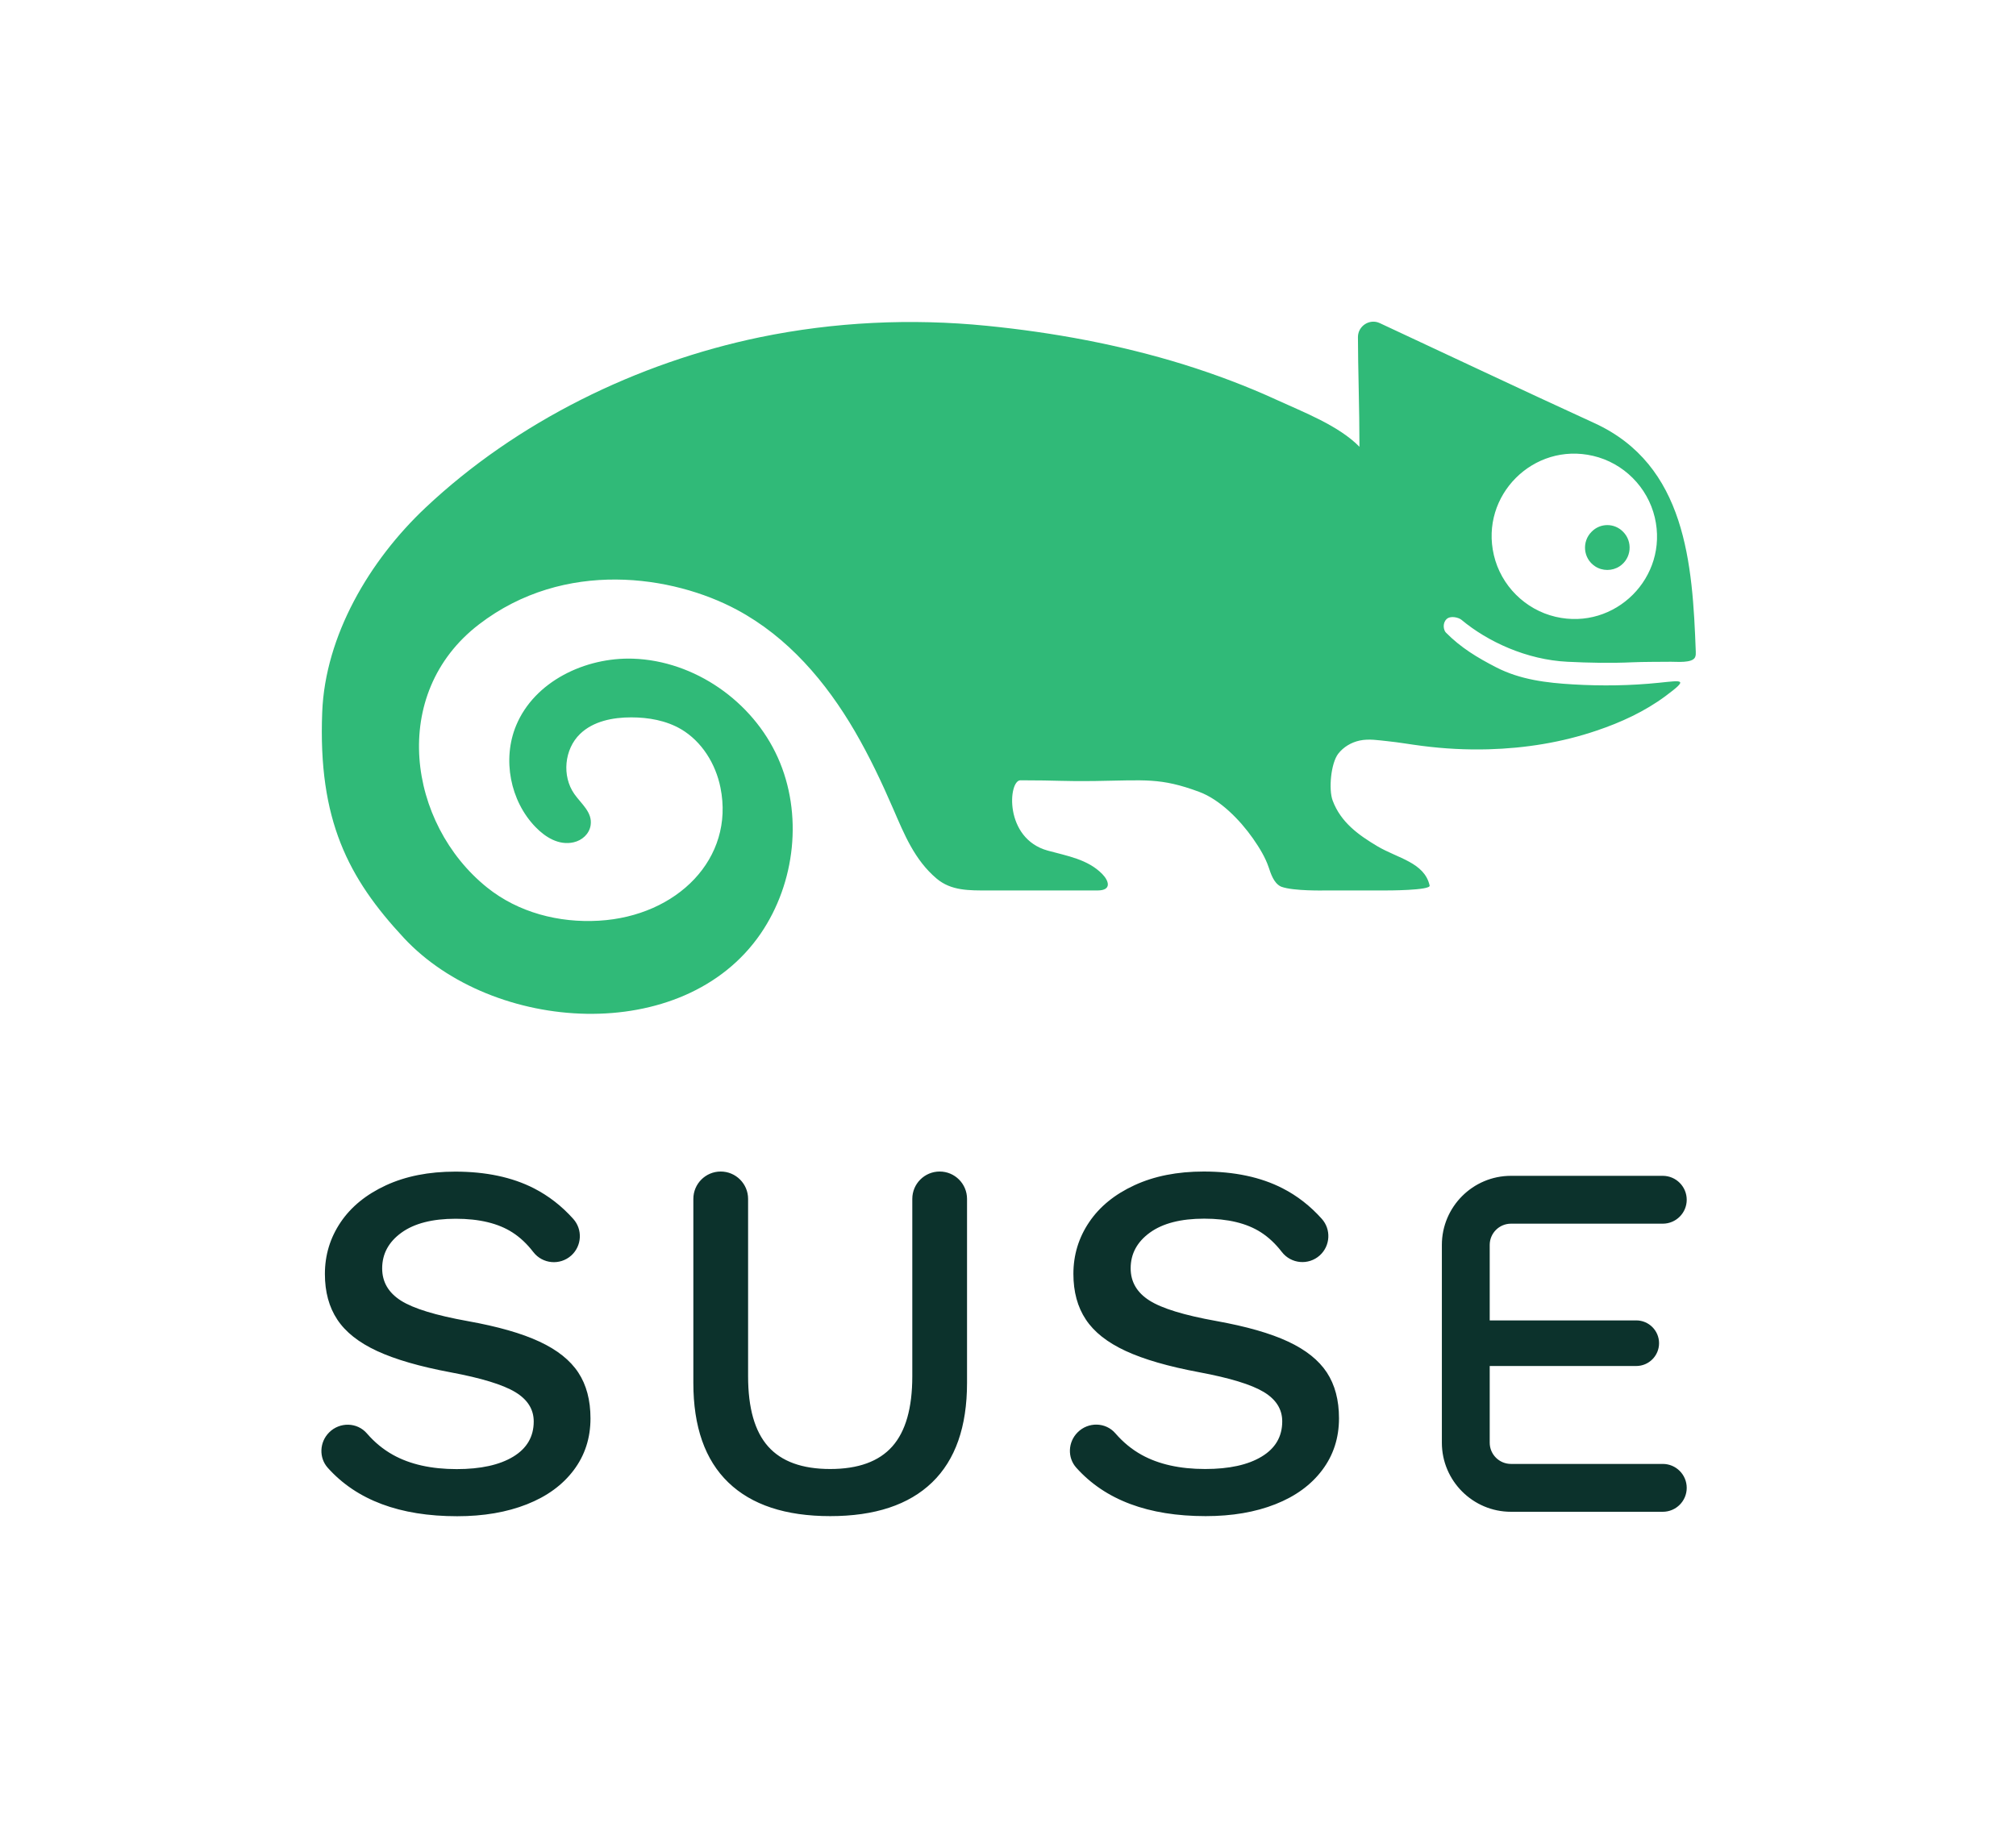
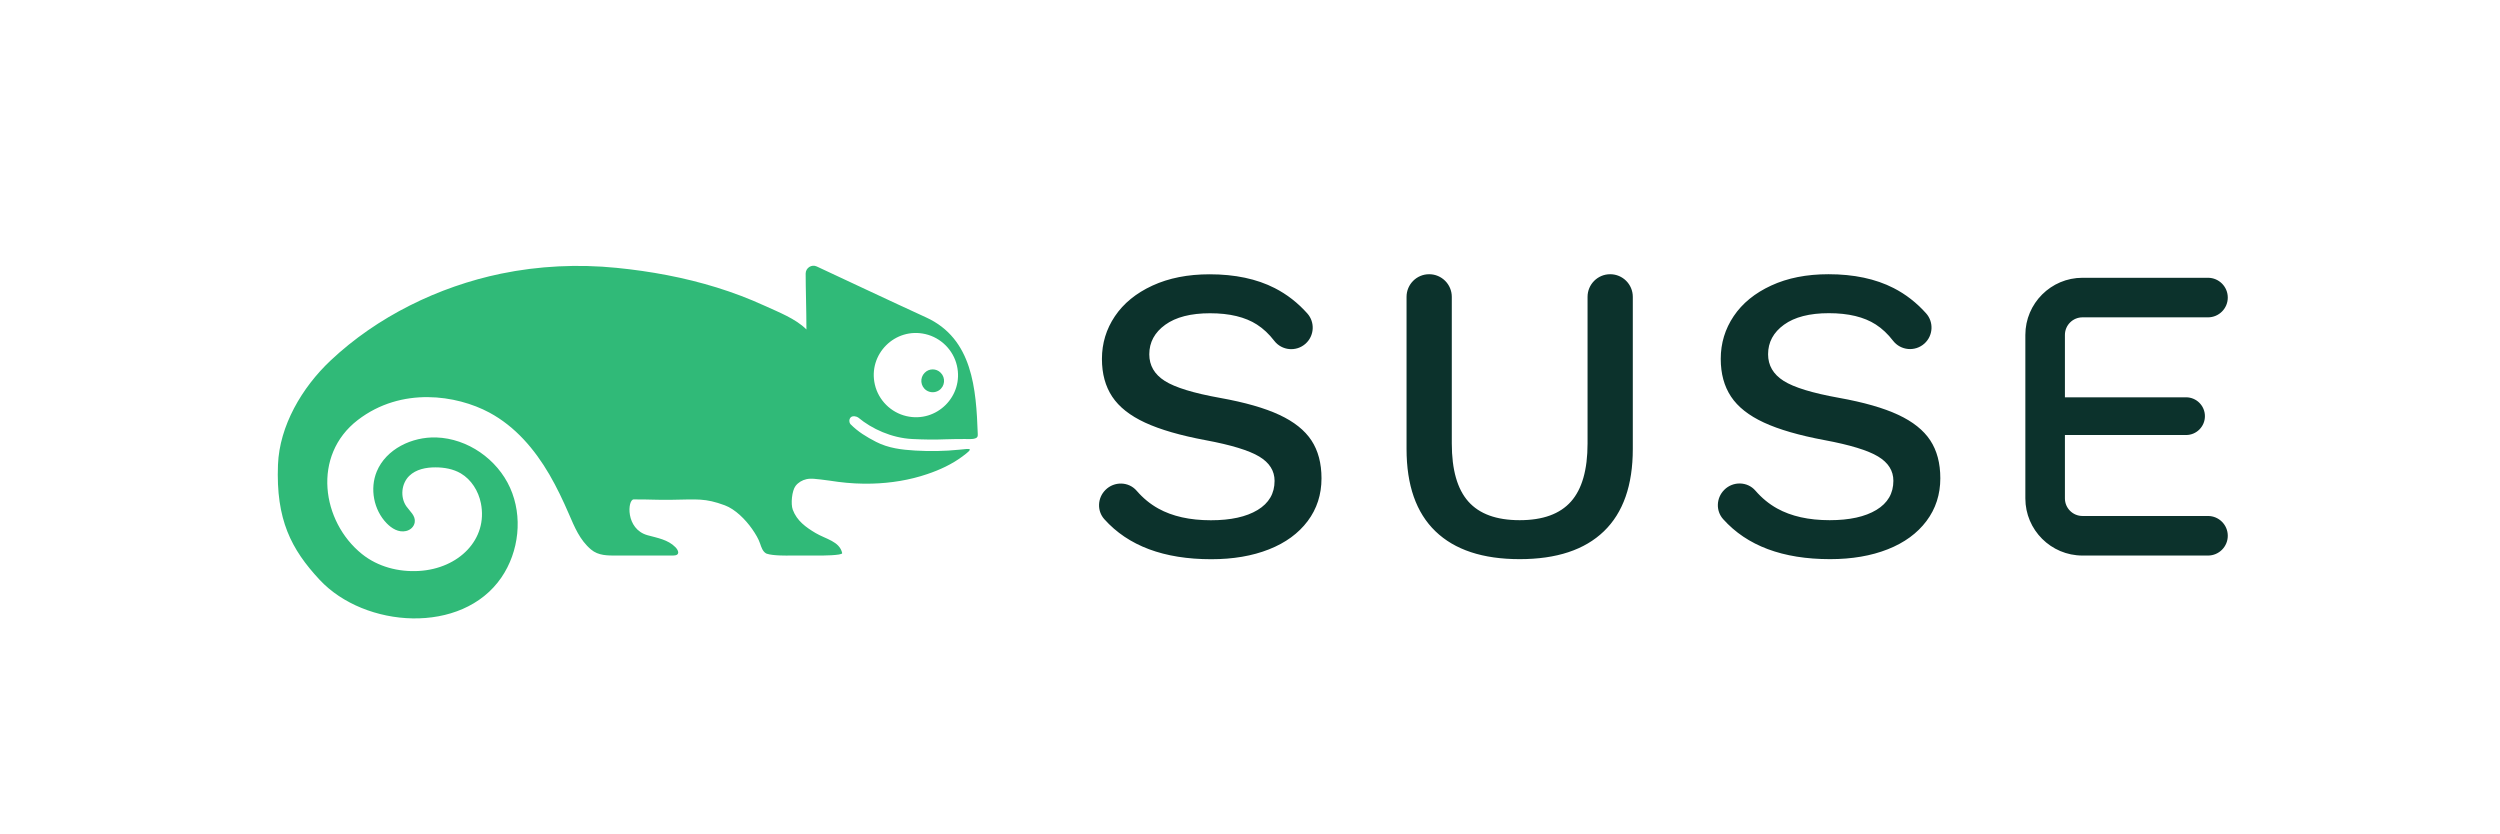
- <svg xmlns="http://www.w3.org/2000/svg" version="1.1" x="0" y="0" width="180" height="165" viewBox="0, 0, 180, 165">
+ <svg xmlns="http://www.w3.org/2000/svg" version="1.1" x="0" y="0" width="270" height="90" viewBox="0, 0, 270, 90">
  <g id="Layer_1">
    <g>
-       <path d="M148.462,130.726 L134.906,130.726 C133.862,130.726 133.01,129.877 133.01,128.831 L133.01,121.982 L146.093,121.982 C147.217,121.982 148.13,121.071 148.13,119.946 C148.13,118.821 147.217,117.91 146.093,117.91 L133.01,117.91 L133.01,111.171 C133.01,110.125 133.862,109.273 134.906,109.273 L148.462,109.273 C149.642,109.273 150.6,108.318 150.6,107.138 C150.6,105.958 149.642,105 148.462,105 L134.906,105 C131.507,105 128.738,107.768 128.738,111.171 L128.738,128.831 C128.738,132.232 131.507,135 134.906,135 L148.462,135 C149.642,135 150.6,134.044 150.6,132.864 C150.6,131.683 149.642,130.726 148.462,130.726 M108.601,117.965 C105.736,117.451 103.743,116.842 102.627,116.133 C101.511,115.424 100.952,114.466 100.952,113.259 C100.952,111.963 101.525,110.899 102.672,110.069 C103.819,109.24 105.432,108.825 107.516,108.825 C109.627,108.825 111.317,109.231 112.585,110.047 C113.266,110.485 113.888,111.069 114.448,111.797 C115.274,112.868 116.832,113.009 117.837,112.105 C118.783,111.251 118.866,109.786 118.014,108.837 C116.987,107.688 115.817,106.778 114.507,106.109 C112.561,105.114 110.215,104.616 107.471,104.616 C105.116,104.616 103.057,105.024 101.294,105.838 C99.529,106.651 98.176,107.754 97.243,109.141 C96.306,110.528 95.839,112.068 95.839,113.757 C95.839,115.357 96.207,116.715 96.949,117.83 C97.686,118.947 98.872,119.882 100.501,120.636 C102.129,121.391 104.316,122.024 107.063,122.537 C109.809,123.05 111.731,123.638 112.832,124.301 C113.934,124.966 114.485,125.84 114.485,126.925 C114.485,128.284 113.874,129.333 112.65,130.071 C111.431,130.811 109.748,131.18 107.606,131.18 C105.343,131.18 103.45,130.758 101.926,129.913 C101.056,129.43 100.277,128.79 99.586,127.993 C98.718,126.985 97.162,126.962 96.222,127.902 L96.213,127.911 C95.353,128.77 95.287,130.162 96.099,131.066 C98.681,133.949 102.533,135.388 107.65,135.388 C110.004,135.388 112.078,135.034 113.874,134.325 C115.669,133.617 117.063,132.599 118.059,131.271 C119.056,129.943 119.553,128.404 119.553,126.654 C119.553,125.025 119.191,123.661 118.467,122.559 C117.742,121.459 116.59,120.538 115.005,119.799 C113.422,119.059 111.286,118.449 108.601,117.965 M41.771,117.975 C38.905,117.459 36.913,116.852 35.796,116.143 C34.68,115.432 34.122,114.475 34.122,113.267 C34.122,111.971 34.696,110.907 35.842,110.077 C36.989,109.249 38.602,108.833 40.685,108.833 C42.795,108.833 44.485,109.24 45.753,110.055 C46.436,110.493 47.057,111.077 47.617,111.807 C48.442,112.877 50.001,113.017 51.007,112.114 C51.953,111.258 52.035,109.795 51.183,108.845 C50.156,107.697 48.985,106.788 47.676,106.117 C45.73,105.122 43.383,104.625 40.639,104.625 C38.285,104.625 36.227,105.032 34.462,105.846 C32.697,106.661 31.346,107.763 30.411,109.149 C29.476,110.538 29.009,112.076 29.009,113.766 C29.009,115.365 29.377,116.724 30.117,117.838 C30.856,118.956 32.041,119.891 33.67,120.645 C35.299,121.399 37.486,122.032 40.231,122.546 C42.977,123.059 44.9,123.647 46.002,124.311 C47.102,124.973 47.654,125.849 47.654,126.934 C47.654,128.292 47.042,129.341 45.821,130.08 C44.599,130.82 42.917,131.189 40.776,131.189 C38.512,131.189 36.619,130.767 35.096,129.921 C34.225,129.438 33.446,128.798 32.757,128.001 C31.889,126.994 30.33,126.97 29.39,127.911 L29.382,127.92 C28.522,128.778 28.457,130.171 29.267,131.075 C31.85,133.957 35.701,135.397 40.82,135.397 C43.173,135.397 45.247,135.042 47.042,134.333 C48.838,133.625 50.232,132.606 51.228,131.279 C52.225,129.953 52.722,128.412 52.722,126.662 C52.722,125.034 52.36,123.669 51.635,122.568 C50.911,121.467 49.759,120.547 48.173,119.808 C46.59,119.067 44.456,118.457 41.771,117.975 M86.342,107.06 L86.342,123.487 C86.342,127.409 85.302,130.373 83.221,132.38 C81.138,134.386 78.107,135.388 74.125,135.388 C70.142,135.388 67.109,134.386 65.028,132.38 C62.947,130.373 61.906,127.409 61.906,123.487 L61.906,107.06 C61.906,105.71 63,104.616 64.349,104.616 C65.697,104.616 66.794,105.71 66.794,107.06 L66.794,122.899 C66.794,125.735 67.389,127.824 68.581,129.166 C69.773,130.508 71.619,131.18 74.125,131.18 C76.629,131.18 78.476,130.508 79.668,129.166 C80.86,127.824 81.455,125.735 81.455,122.899 L81.455,107.06 C81.455,105.71 82.55,104.616 83.9,104.616 C85.248,104.616 86.342,105.71 86.342,107.06" fill="#0C322C" />
-       <path d="M144.609,50.569 C143.952,51.005 143.071,51.006 142.414,50.569 C141.335,49.853 141.232,48.358 142.102,47.49 C142.874,46.69 144.148,46.69 144.921,47.489 C145.789,48.357 145.684,49.853 144.609,50.569 M147.749,46.208 C149.001,51.537 144.212,56.329 138.883,55.077 C136.171,54.44 134.015,52.287 133.381,49.574 C132.13,44.248 136.917,39.46 142.245,40.709 C144.956,41.342 147.11,43.495 147.749,46.208 M111.867,74.867 C112.479,75.743 112.983,76.588 113.269,77.433 C113.469,78.035 113.725,78.826 114.319,79.144 C114.353,79.162 114.381,79.177 114.416,79.188 C115.503,79.584 118.3,79.517 118.3,79.517 L123.442,79.517 C123.881,79.524 127.743,79.513 127.647,79.08 C127.184,77.014 124.792,76.646 122.976,75.565 C121.297,74.565 119.71,73.432 118.986,71.483 C118.612,70.477 118.834,68.156 119.482,67.31 C119.955,66.7 120.647,66.294 121.398,66.13 C122.225,65.953 123.085,66.106 123.916,66.19 C124.937,66.294 125.948,66.479 126.965,66.606 C128.934,66.862 130.918,66.965 132.901,66.911 C136.175,66.82 139.456,66.298 142.559,65.241 C144.724,64.513 146.858,63.53 148.7,62.163 C150.794,60.606 150.246,60.753 148.123,60.97 C145.581,61.231 143.015,61.267 140.467,61.117 C138.088,60.979 135.743,60.699 133.59,59.593 C131.894,58.719 130.439,57.843 129.098,56.488 C128.897,56.284 128.771,55.686 129.139,55.305 C129.495,54.934 130.252,55.15 130.485,55.346 C132.829,57.306 136.322,58.918 139.942,59.094 C141.897,59.191 143.803,59.229 145.761,59.141 C146.738,59.097 148.218,59.104 149.196,59.094 C149.704,59.088 151.085,59.233 151.343,58.697 C151.42,58.54 151.414,58.359 151.408,58.184 C151.12,50.355 150.541,41.521 142.347,37.778 C136.233,34.982 127.066,30.651 123.195,28.854 C122.295,28.429 121.245,29.103 121.245,30.102 C121.245,32.718 121.38,36.476 121.38,39.896 C119.526,38.006 116.402,36.815 114.021,35.722 C111.319,34.481 108.526,33.432 105.689,32.547 C99.969,30.776 94.053,29.686 88.103,29.093 C81.357,28.421 74.495,28.743 67.846,30.115 C56.904,32.385 46.148,37.649 37.982,45.344 C32.969,50.068 29.036,56.78 28.769,63.594 C28.39,73.237 31.091,78.417 36.058,83.754 C43.977,92.26 61.02,93.45 67.922,83.364 C71.025,78.822 71.702,72.663 69.447,67.646 C67.195,62.629 62.014,59.003 56.52,58.819 C52.256,58.679 47.715,60.846 46.082,64.788 C44.835,67.797 45.545,71.516 47.814,73.854 C48.698,74.767 49.895,75.511 51.205,75.219 C51.974,75.049 52.619,74.469 52.736,73.687 C52.908,72.533 51.897,71.785 51.277,70.899 C50.156,69.3 50.383,66.902 51.787,65.543 C52.971,64.396 54.725,64.057 56.374,64.06 C57.908,64.063 59.478,64.339 60.803,65.113 C62.664,66.207 63.902,68.212 64.327,70.333 C65.606,76.666 60.458,81.812 53.476,82.217 C49.905,82.429 46.269,81.489 43.481,79.245 C36.421,73.566 34.691,61.957 42.763,55.759 C50.422,49.877 60.094,51.393 65.793,54.45 C70.358,56.895 73.759,60.897 76.336,65.321 C77.628,67.545 78.73,69.869 79.753,72.232 C80.737,74.502 81.655,76.79 83.624,78.454 C84.928,79.557 86.535,79.517 88.243,79.517 L97.989,79.517 C99.311,79.517 98.991,78.635 98.417,78.05 C97.125,76.73 95.269,76.431 93.549,75.958 C89.623,74.878 90.023,69.679 91.109,69.679 C94.622,69.679 94.733,69.783 97.809,69.742 C102.251,69.682 103.592,69.424 107.063,70.709 C108.921,71.396 110.705,73.211 111.867,74.867" fill="#30BA78" />
+       <path d="M238.462,55.726 L224.907,55.726 C223.862,55.726 223.011,54.876 223.011,53.83 L223.011,46.982 L236.095,46.982 C237.219,46.982 238.131,46.071 238.131,44.946 C238.131,43.821 237.219,42.909 236.095,42.909 L223.011,42.909 L223.011,36.17 C223.011,35.124 223.862,34.273 224.907,34.273 L238.462,34.273 C239.642,34.273 240.6,33.318 240.6,32.137 C240.6,30.957 239.642,30 238.462,30 L224.907,30 C221.507,30 218.738,32.767 218.738,36.17 L218.738,53.83 C218.738,57.232 221.507,59.999 224.907,59.999 L238.462,59.999 C239.642,59.999 240.6,59.044 240.6,57.864 C240.6,56.683 239.642,55.726 238.462,55.726 M198.602,42.965 C195.736,42.45 193.743,41.842 192.628,41.132 C191.511,40.423 190.953,39.466 190.953,38.259 C190.953,36.963 191.526,35.898 192.672,35.068 C193.819,34.24 195.433,33.824 197.516,33.824 C199.628,33.824 201.317,34.23 202.585,35.046 C203.267,35.485 203.888,36.068 204.448,36.798 C205.274,37.866 206.833,38.008 207.837,37.104 C208.784,36.25 208.867,34.786 208.015,33.836 C206.987,32.688 205.818,31.779 204.508,31.109 C202.561,30.113 200.215,29.616 197.471,29.616 C195.117,29.616 193.058,30.022 191.294,30.837 C189.529,31.651 188.177,32.753 187.243,34.14 C186.307,35.529 185.84,37.067 185.84,38.757 C185.84,40.356 186.208,41.713 186.949,42.829 C187.687,43.947 188.873,44.881 190.502,45.635 C192.13,46.39 194.317,47.023 197.063,47.536 C199.809,48.05 201.732,48.637 202.833,49.301 C203.935,49.965 204.485,50.839 204.485,51.924 C204.485,53.283 203.875,54.332 202.651,55.071 C201.431,55.81 199.748,56.18 197.606,56.18 C195.343,56.18 193.45,55.758 191.926,54.912 C191.056,54.429 190.277,53.789 189.587,52.992 C188.719,51.985 187.161,51.961 186.222,52.901 L186.214,52.911 C185.354,53.769 185.288,55.162 186.099,56.066 C188.681,58.948 192.533,60.388 197.651,60.388 C200.004,60.388 202.079,60.033 203.875,59.324 C205.67,58.616 207.063,57.598 208.059,56.271 C209.056,54.943 209.554,53.404 209.554,51.653 C209.554,50.025 209.192,48.66 208.468,47.559 C207.743,46.458 206.59,45.537 205.005,44.799 C203.422,44.059 201.287,43.448 198.602,42.965 M131.77,42.974 C128.904,42.459 126.913,41.85 125.797,41.141 C124.68,40.432 124.123,39.474 124.123,38.266 C124.123,36.97 124.696,35.906 125.842,35.077 C126.989,34.248 128.603,33.832 130.685,33.832 C132.795,33.832 134.486,34.24 135.753,35.054 C136.437,35.493 137.058,36.077 137.618,36.806 C138.442,37.876 140.002,38.017 141.006,37.113 C141.954,36.258 142.036,34.794 141.184,33.845 C140.156,32.696 138.986,31.787 137.677,31.117 C135.731,30.122 133.384,29.624 130.639,29.624 C128.286,29.624 126.227,30.031 124.463,30.845 C122.697,31.659 121.347,32.762 120.412,34.15 C119.477,35.537 119.009,37.075 119.009,38.765 C119.009,40.364 119.377,41.723 120.118,42.837 C120.857,43.954 122.042,44.891 123.67,45.644 C125.299,46.399 127.487,47.032 130.232,47.545 C132.977,48.058 134.9,48.647 136.002,49.31 C137.103,49.973 137.654,50.848 137.654,51.934 C137.654,53.292 137.043,54.34 135.822,55.079 C134.599,55.819 132.917,56.188 130.776,56.188 C128.512,56.188 126.618,55.766 125.095,54.92 C124.226,54.438 123.446,53.798 122.758,53.001 C121.89,51.993 120.331,51.97 119.39,52.911 L119.383,52.919 C118.523,53.777 118.457,55.17 119.268,56.074 C121.85,58.957 125.701,60.396 130.821,60.396 C133.174,60.396 135.248,60.042 137.043,59.333 C138.838,58.625 140.233,57.605 141.229,56.278 C142.225,54.952 142.722,53.411 142.722,51.662 C142.722,50.033 142.36,48.669 141.636,47.567 C140.911,46.465 139.759,45.546 138.173,44.807 C136.59,44.067 134.456,43.457 131.77,42.974 M176.343,32.059 L176.343,48.487 C176.343,52.408 175.302,55.372 173.221,57.379 C171.139,59.386 168.107,60.388 164.126,60.388 C160.142,60.388 157.11,59.386 155.028,57.379 C152.947,55.372 151.907,52.408 151.907,48.487 L151.907,32.059 C151.907,30.709 152.999,29.616 154.349,29.616 C155.698,29.616 156.794,30.709 156.794,32.059 L156.794,47.898 C156.794,50.735 157.389,52.824 158.581,54.166 C159.773,55.508 161.62,56.18 164.126,56.18 C166.63,56.18 168.476,55.508 169.668,54.166 C170.86,52.824 171.456,50.735 171.456,47.898 L171.456,32.059 C171.456,30.709 172.551,29.616 173.899,29.616 C175.249,29.616 176.343,30.709 176.343,32.059" fill="#0C322C" />
+       <path d="M101.408,42.16 C101.003,42.429 100.461,42.429 100.055,42.16 C99.391,41.719 99.327,40.797 99.863,40.264 C100.339,39.771 101.124,39.771 101.6,40.263 C102.135,40.797 102.07,41.719 101.408,42.16 M103.344,39.473 C104.116,42.757 101.164,45.71 97.88,44.938 C96.208,44.546 94.881,43.219 94.488,41.548 C93.718,38.266 96.669,35.315 99.952,36.084 C101.623,36.475 102.951,37.801 103.344,39.473 M81.232,57.135 C81.607,57.674 81.919,58.195 82.094,58.716 C82.218,59.086 82.377,59.574 82.742,59.77 C82.762,59.781 82.78,59.791 82.802,59.797 C83.472,60.041 85.195,60 85.195,60 L88.364,60 C88.635,60.004 91.016,59.997 90.956,59.731 C90.669,58.458 89.197,58.23 88.076,57.564 C87.043,56.948 86.063,56.25 85.619,55.049 C85.387,54.429 85.524,52.999 85.923,52.478 C86.214,52.101 86.643,51.851 87.104,51.75 C87.615,51.641 88.145,51.735 88.656,51.787 C89.286,51.851 89.908,51.965 90.536,52.043 C91.748,52.201 92.972,52.264 94.194,52.231 C96.211,52.175 98.233,51.854 100.145,51.202 C101.48,50.754 102.795,50.148 103.93,49.305 C105.22,48.346 104.881,48.436 103.573,48.57 C102.007,48.73 100.427,48.754 98.856,48.661 C97.39,48.576 95.944,48.403 94.618,47.722 C93.574,47.183 92.677,46.643 91.849,45.808 C91.725,45.682 91.648,45.314 91.875,45.079 C92.095,44.851 92.561,44.983 92.704,45.105 C94.148,46.312 96.302,47.306 98.532,47.414 C99.738,47.474 100.911,47.496 102.118,47.444 C102.721,47.416 103.631,47.42 104.236,47.414 C104.548,47.41 105.399,47.5 105.558,47.169 C105.606,47.073 105.602,46.962 105.598,46.854 C105.421,42.028 105.064,36.585 100.014,34.278 C96.246,32.555 90.597,29.886 88.211,28.779 C87.658,28.516 87.011,28.932 87.011,29.548 C87.011,31.16 87.093,33.476 87.094,35.584 C85.951,34.42 84.026,33.685 82.559,33.011 C80.893,32.247 79.173,31.599 77.423,31.054 C73.9,29.963 70.254,29.291 66.587,28.927 C62.428,28.512 58.199,28.711 54.104,29.557 C47.36,30.955 40.731,34.198 35.699,38.941 C32.61,41.851 30.186,45.988 30.022,50.187 C29.788,56.13 31.453,59.321 34.513,62.61 C39.393,67.852 49.896,68.586 54.15,62.37 C56.064,59.572 56.479,55.777 55.09,52.684 C53.701,49.593 50.508,47.359 47.123,47.245 C44.496,47.158 41.697,48.494 40.69,50.923 C39.922,52.778 40.359,55.07 41.758,56.51 C42.303,57.072 43.041,57.532 43.847,57.352 C44.322,57.246 44.719,56.889 44.791,56.407 C44.897,55.696 44.275,55.235 43.892,54.689 C43.201,53.704 43.341,52.225 44.206,51.388 C44.936,50.681 46.017,50.472 47.033,50.475 C47.979,50.477 48.946,50.646 49.762,51.123 C50.909,51.798 51.671,53.034 51.935,54.34 C52.722,58.243 49.549,61.414 45.247,61.663 C43.046,61.793 40.806,61.215 39.088,59.832 C34.737,56.332 33.671,49.178 38.644,45.359 C43.365,41.734 49.325,42.668 52.839,44.552 C55.651,46.059 57.747,48.525 59.335,51.251 C60.132,52.622 60.811,54.055 61.441,55.51 C62.047,56.909 62.614,58.319 63.827,59.344 C64.63,60.024 65.621,60 66.673,60 L72.678,60 C73.494,60 73.295,59.456 72.943,59.096 C72.147,58.282 71.003,58.098 69.944,57.807 C67.523,57.141 67.77,53.936 68.44,53.936 C70.604,53.936 70.672,54.001 72.568,53.977 C75.304,53.939 76.132,53.78 78.272,54.571 C79.416,54.995 80.515,56.113 81.232,57.135" fill="#30BA78" />
    </g>
  </g>
</svg>
